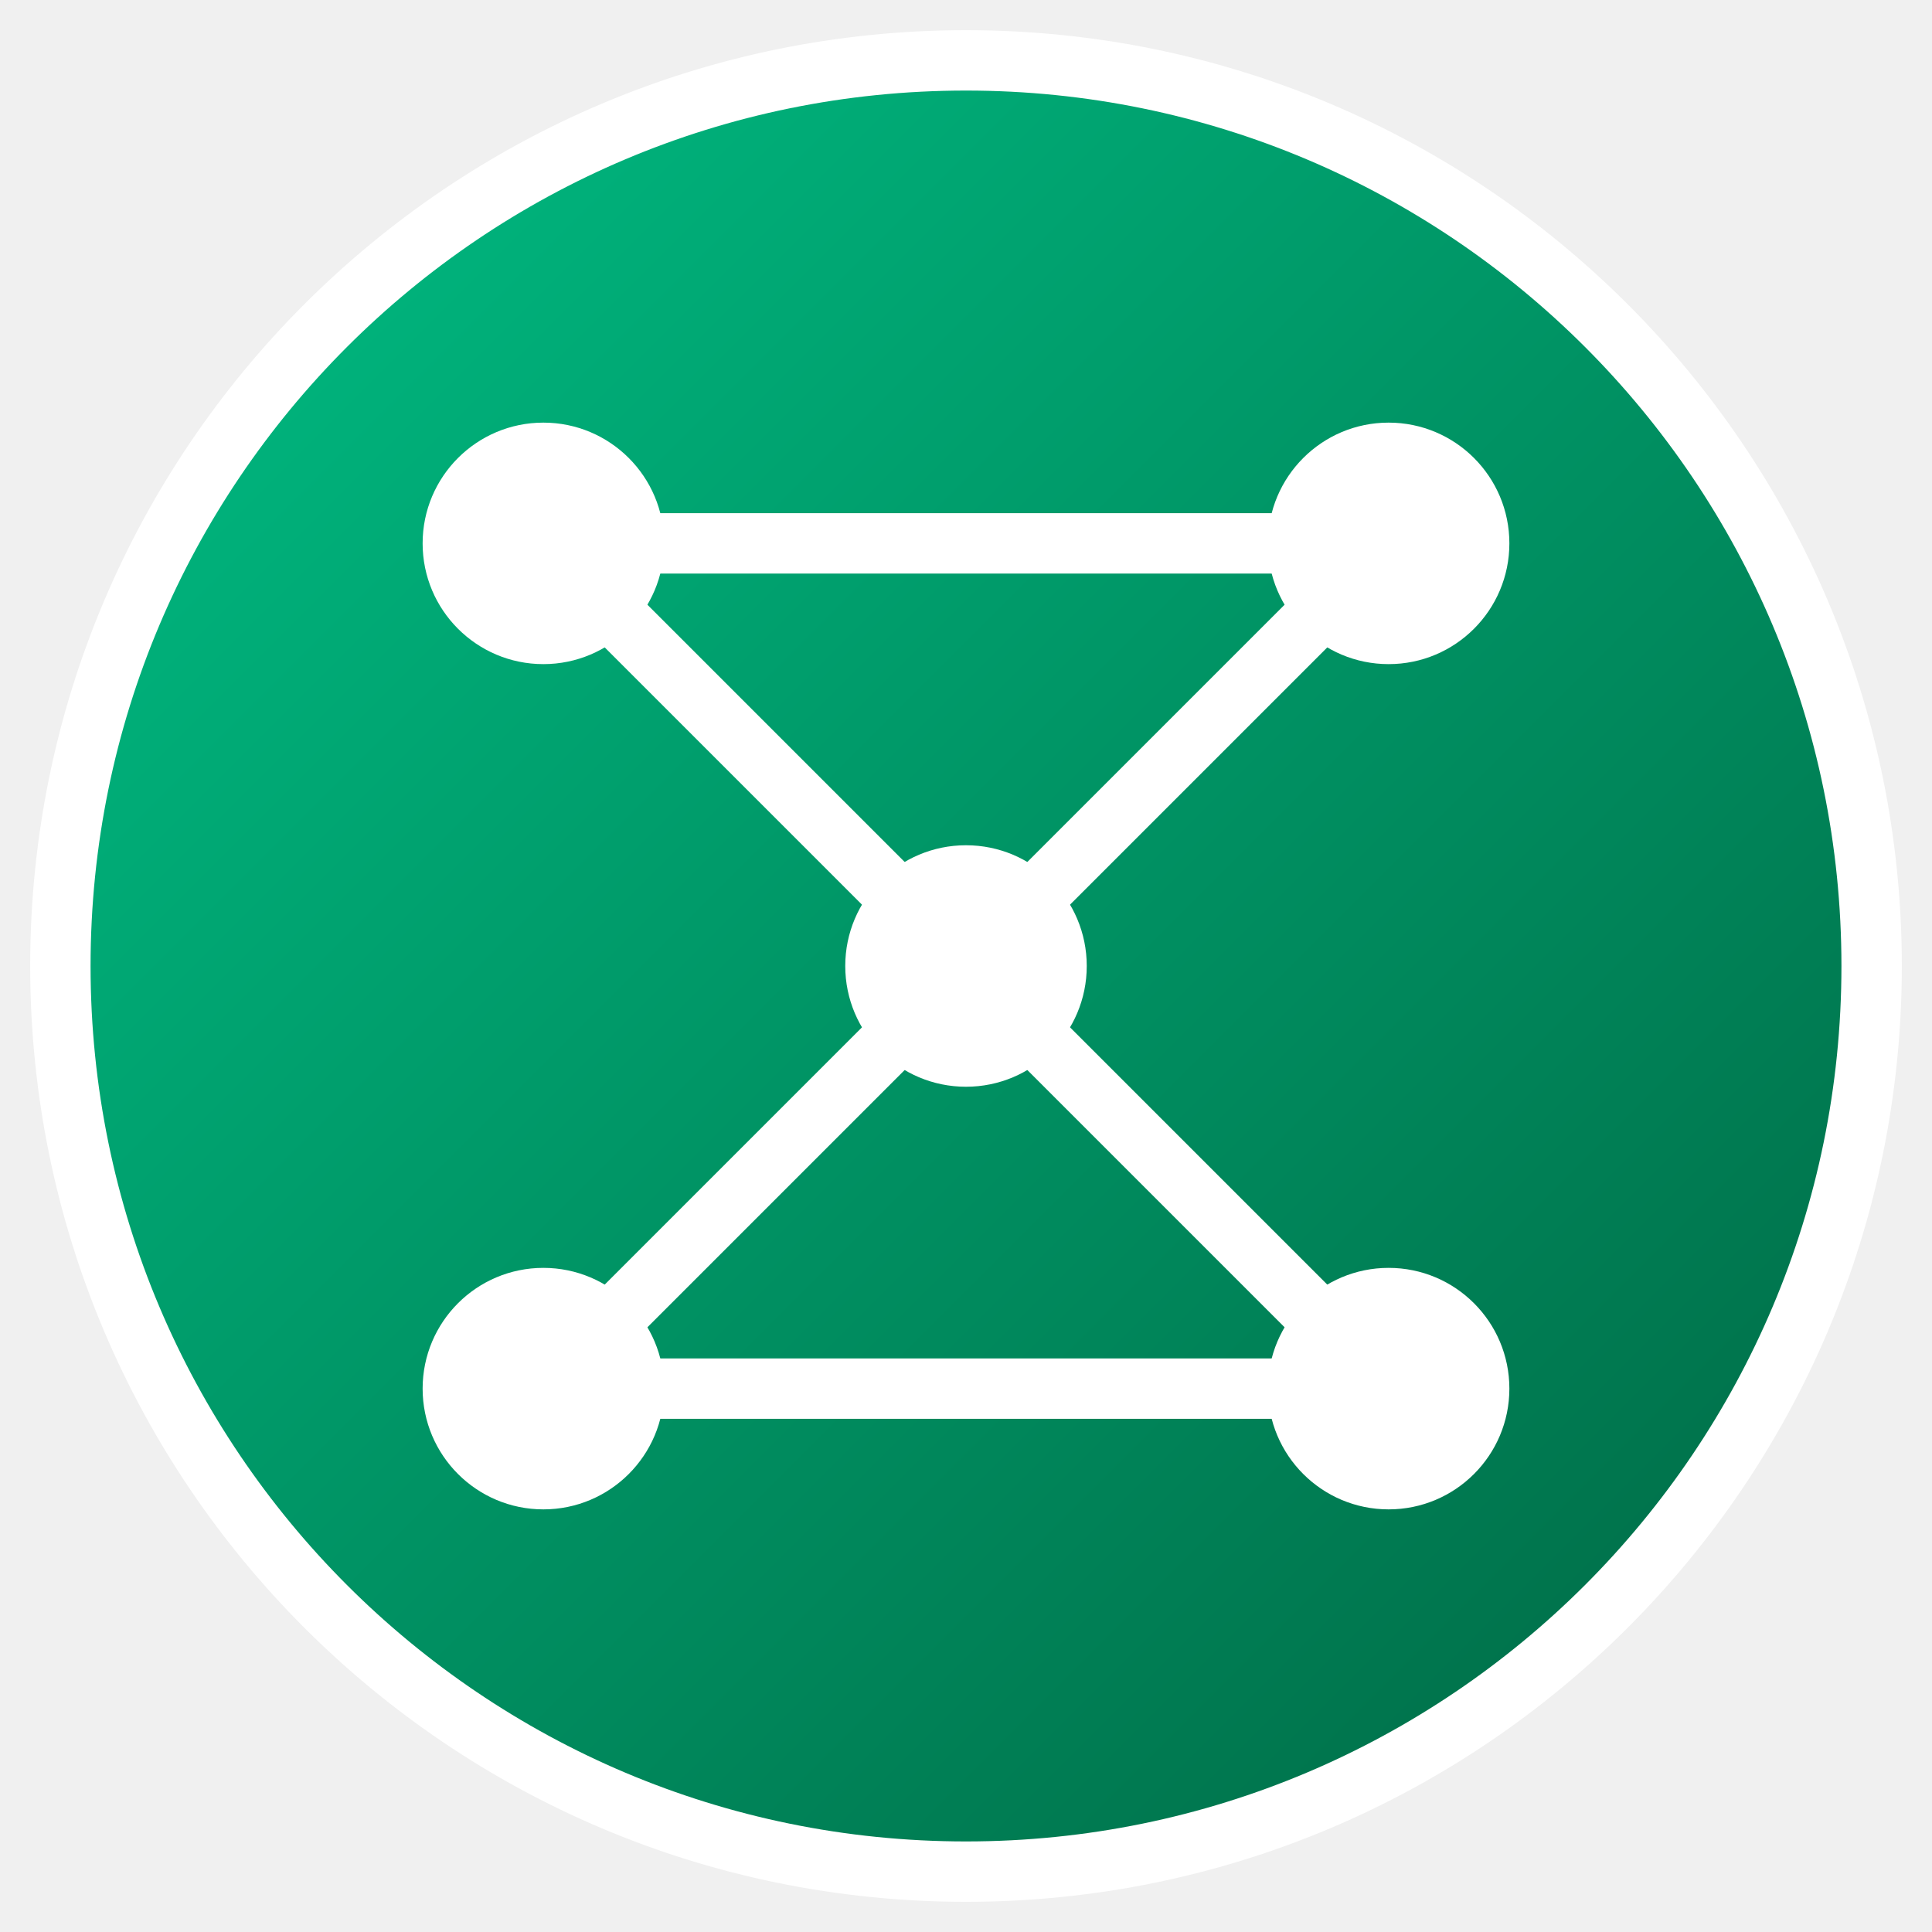
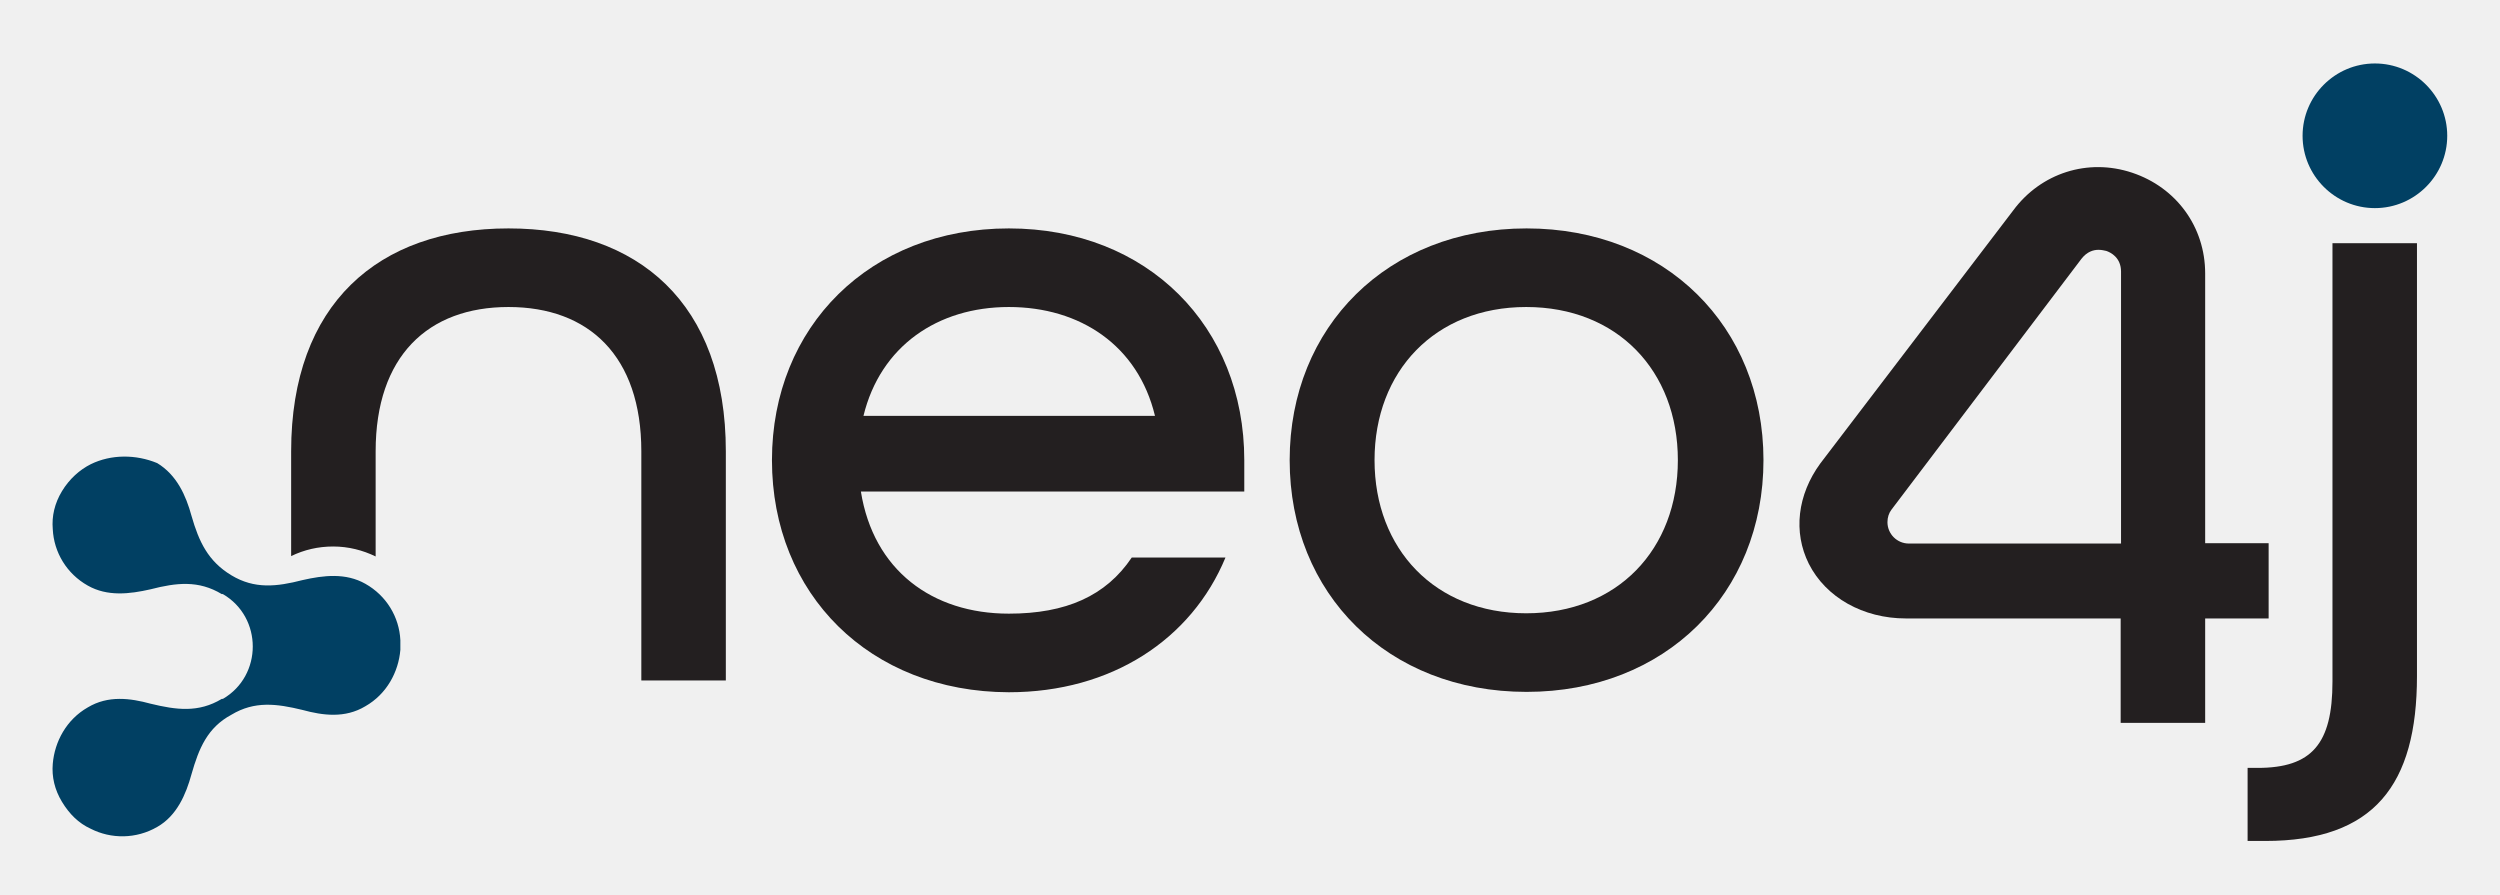
- <svg xmlns="http://www.w3.org/2000/svg" width="64" height="64" viewBox="0 0 64 64">
-   <defs>
-     <linearGradient id="neo4j-gradient" x1="0%" y1="0%" x2="100%" y2="100%">
-       <stop offset="0%" style="stop-color:#00BF85" />
-       <stop offset="100%" style="stop-color:#006642" />
-     </linearGradient>
-   </defs>
-   <circle cx="32" cy="32" r="30" fill="url(#neo4j-gradient)" stroke="#ffffff" stroke-width="2" />
-   <g fill="white">
-     <circle cx="18" cy="18" r="4" />
-     <circle cx="46" cy="18" r="4" />
-     <circle cx="32" cy="32" r="4" />
-     <circle cx="18" cy="46" r="4" />
-     <circle cx="46" cy="46" r="4" />
-     <line x1="18" y1="18" x2="32" y2="32" stroke="white" stroke-width="2" />
-     <line x1="46" y1="18" x2="32" y2="32" stroke="white" stroke-width="2" />
-     <line x1="32" y1="32" x2="18" y2="46" stroke="white" stroke-width="2" />
-     <line x1="32" y1="32" x2="46" y2="46" stroke="white" stroke-width="2" />
-     <line x1="18" y1="18" x2="46" y2="18" stroke="white" stroke-width="2" />
-     <line x1="18" y1="46" x2="46" y2="46" stroke="white" stroke-width="2" />
+ <svg xmlns="http://www.w3.org/2000/svg" version="1.1" id="Layer_1" x="0px" y="0px" viewBox="0 0 677.5 242.4" style="enable-background:new 0 0 677.5 242.4;" xml:space="preserve">
+   <style type="text/css"> .st0{fill:#231F20;} .st1{fill:#014063;} </style>
+   <g>
+     <path class="st0" d="M137.8,61.9c-35.3,0-58.9,20.5-58.9,60.4v28.4c3.5-1.7,7.3-2.6,11.4-2.6s8,1,11.5,2.7v-28.5 c0-25.8,14.2-39.1,36-39.1s36,13.3,36,39.1v62.1h22.9v-62.1C196.7,82.2,173,61.9,137.8,61.9L137.8,61.9z" />
+     <path class="st0" d="M209.2,124.7c0-36.2,26.6-62.8,64.2-62.8s63.8,26.6,63.8,62.8v8.5H233.3c3.4,21.3,19.3,33.1,40.1,33.1 c15.5,0,26.3-4.8,33.3-15.2h25.4c-9.2,22.2-30.9,36.5-58.7,36.5C235.7,187.5,209.2,161,209.2,124.7L209.2,124.7z M313,112.7 c-4.6-19.1-20.3-29.5-39.6-29.5s-34.8,10.6-39.4,29.5H313z" />
+     <path class="st0" d="M349.5,124.7c0-36.2,26.6-62.8,64.2-62.8s64.2,26.6,64.2,62.8c0,36.2-26.6,62.8-64.2,62.8 S349.5,161,349.5,124.7z M454.7,124.7c0-24.2-16.4-41.5-41.1-41.5s-41.1,17.4-41.1,41.5c0,24.1,16.4,41.5,41.1,41.5 S454.7,148.9,454.7,124.7z" />
+     <path class="st0" d="M609.1,208.1h2.7c14.7,0,20.3-6.5,20.3-23.4V65.9H655v117.3c0,29.5-11.6,44.7-41.1,44.7h-4.8L609.1,208.1 L609.1,208.1z" />
+     <path class="st0" d="M597.6,195.9h-22.9v-28.3h-58.2c-11.6,0-21.7-5.7-26.3-14.8c-4.3-8.6-3.1-18.7,3.1-27.2L545.6,57 c7.5-10.1,20.2-14.2,32.2-10.2c12,4,19.8,14.7,19.8,27.3v73.1h17.2v20.4h-17.2V195.9L597.6,195.9z M512.6,138.1 c-0.7,0.9-1.1,2.1-1.1,3.4c0,3.2,2.6,5.8,5.8,5.8h57.5V73.6c0-3.8-2.8-5.2-4-5.6c-0.5-0.1-1.2-0.3-2.1-0.3c-1.4,0-3.1,0.5-4.6,2.4 L512.6,138.1L512.6,138.1L512.6,138.1z" />
+     <path class="st1" d="M24.6,125.8c-3,1.5-5.8,4-7.8,7.3c-2,3.3-2.8,6.8-2.5,10.3c0.3,6.3,3.8,12.1,9.5,15.3c5.3,3,11.3,2.3,17,1 c7-1.8,13-2.5,19.3,1.3c0,0,0,0,0.3,0c10.8,6.3,10.8,22.1,0,28.4c0,0,0,0-0.3,0c-6.3,3.8-12.3,3-19.3,1.3c-5.5-1.5-11.5-2.3-17,1 c-5.8,3.3-9,9.3-9.5,15.3c-0.3,3.5,0.5,7,2.5,10.3c2,3.3,4.5,5.8,7.8,7.3c5.5,2.8,12.3,2.8,18-0.5c5.3-3,7.8-8.8,9.3-14.3 c2-7,4.3-12.6,10.8-16.1c6.3-3.8,12.3-3,19.3-1.3c5.5,1.5,11.5,2.3,17-1c5.8-3.3,9-9.3,9.5-15.3c0-0.5,0-0.8,0-1.3 c0-0.5,0-0.8,0-1.3c-0.3-6.3-3.8-12.1-9.5-15.3c-5.3-3-11.3-2.3-17-1c-7,1.8-13,2.5-19.3-1.3c-6.3-3.8-8.8-9.1-10.8-16.1 c-1.5-5.5-4-11.1-9.3-14.3C36.8,123.1,30.1,123.1,24.6,125.8z" />
+     <path class="st1" d="M643.6,17.2c-10.8,0-19.6,8.8-19.6,19.6s8.8,19.6,19.6,19.6c10.8,0,19.6-8.8,19.6-19.6S654.4,17.2,643.6,17.2z " />
  </g>
</svg>
